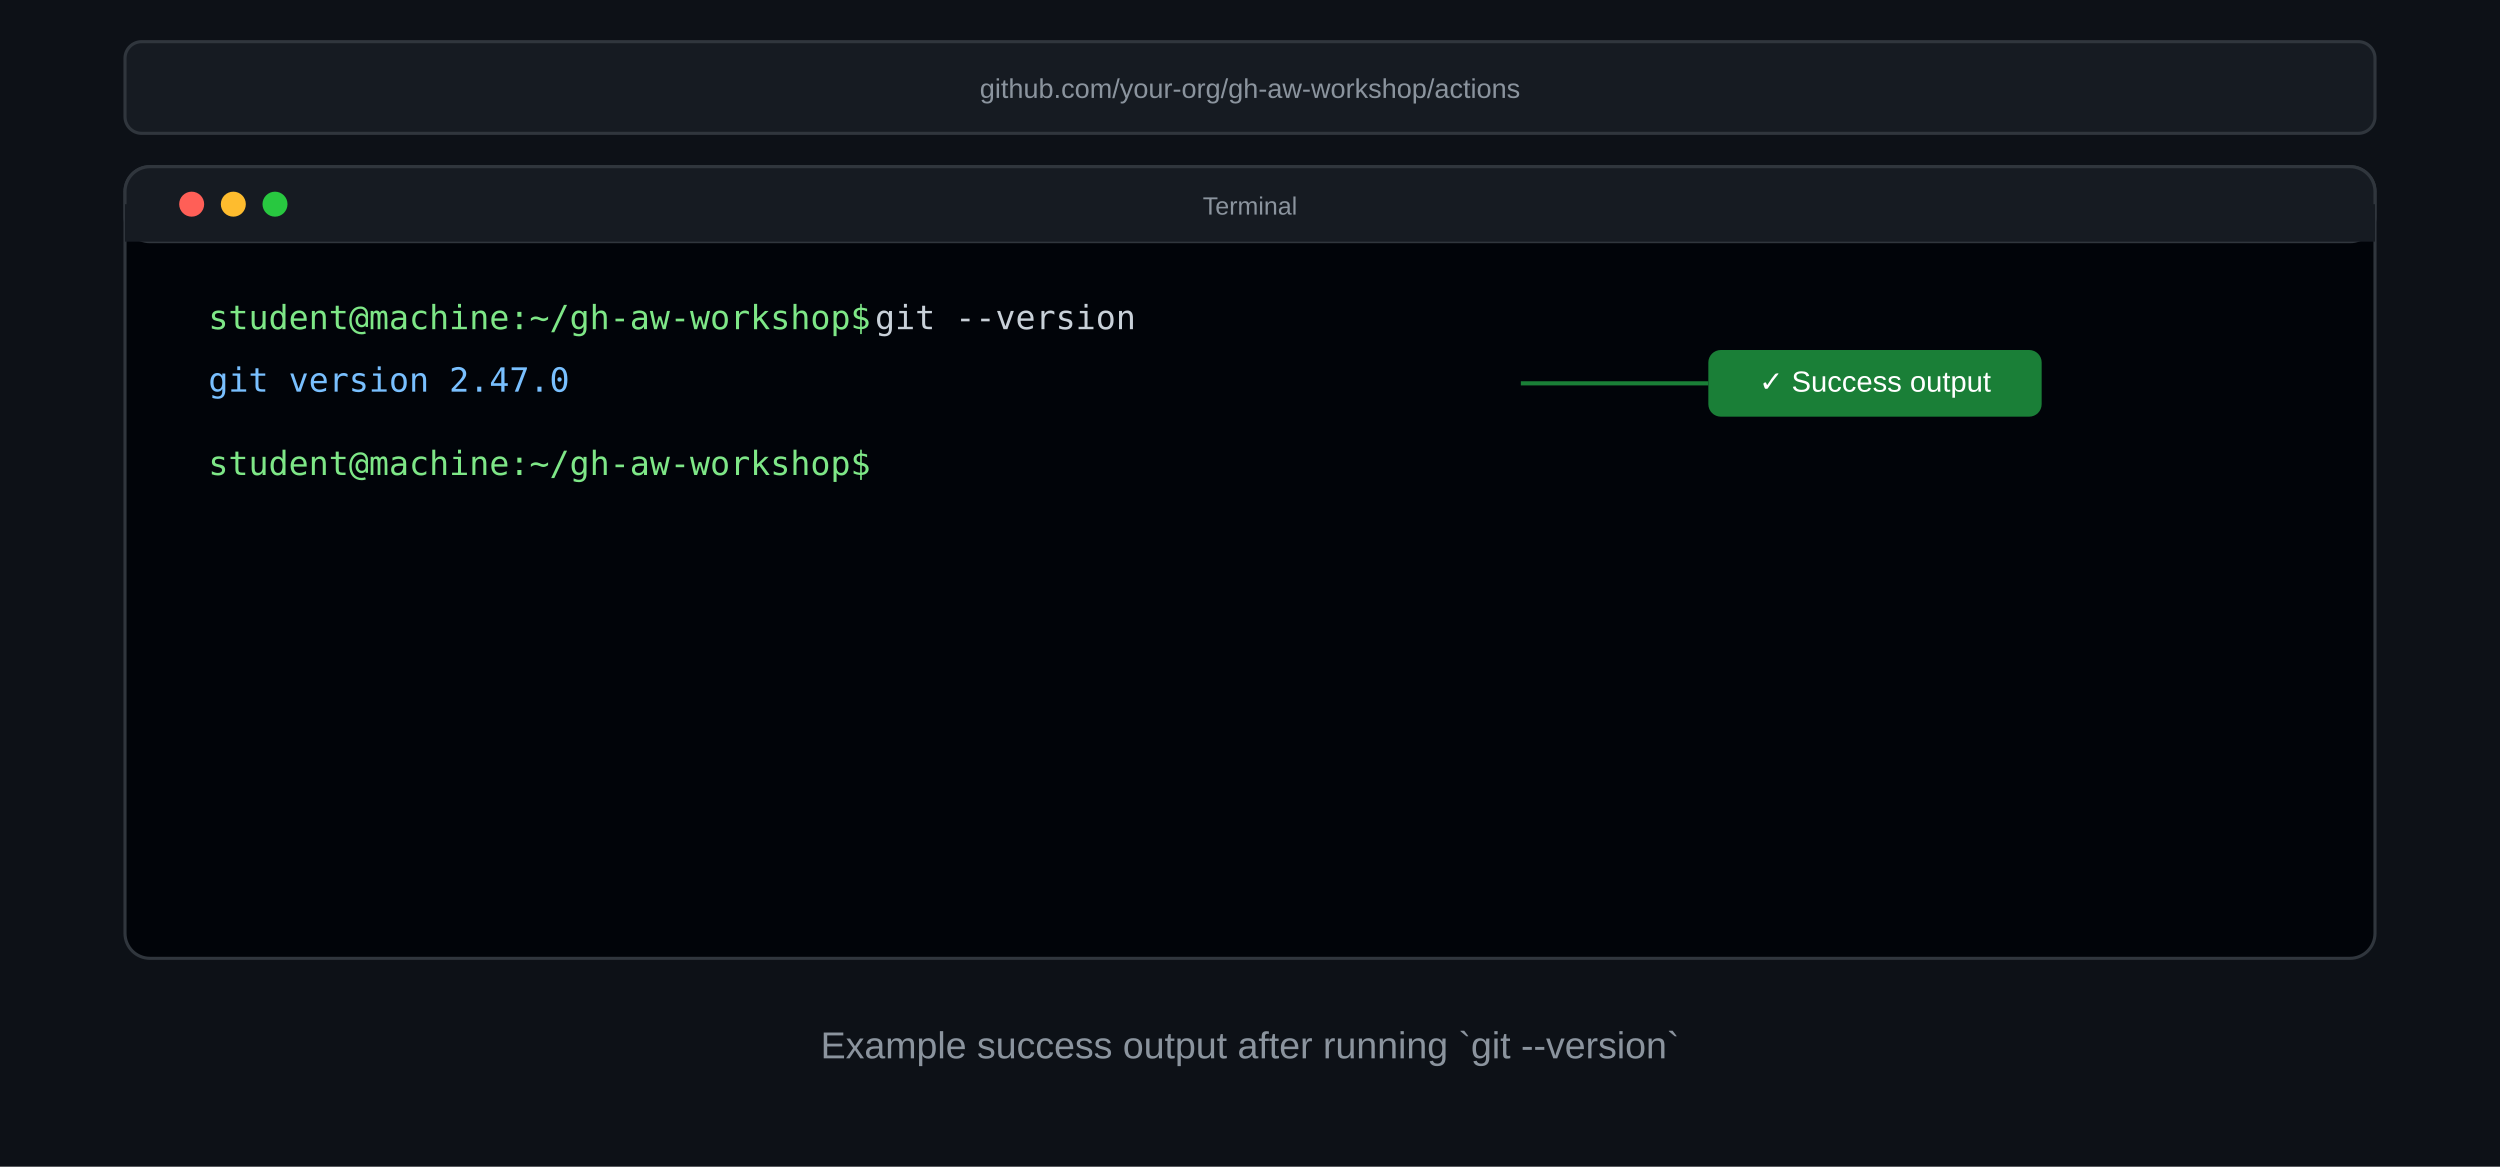
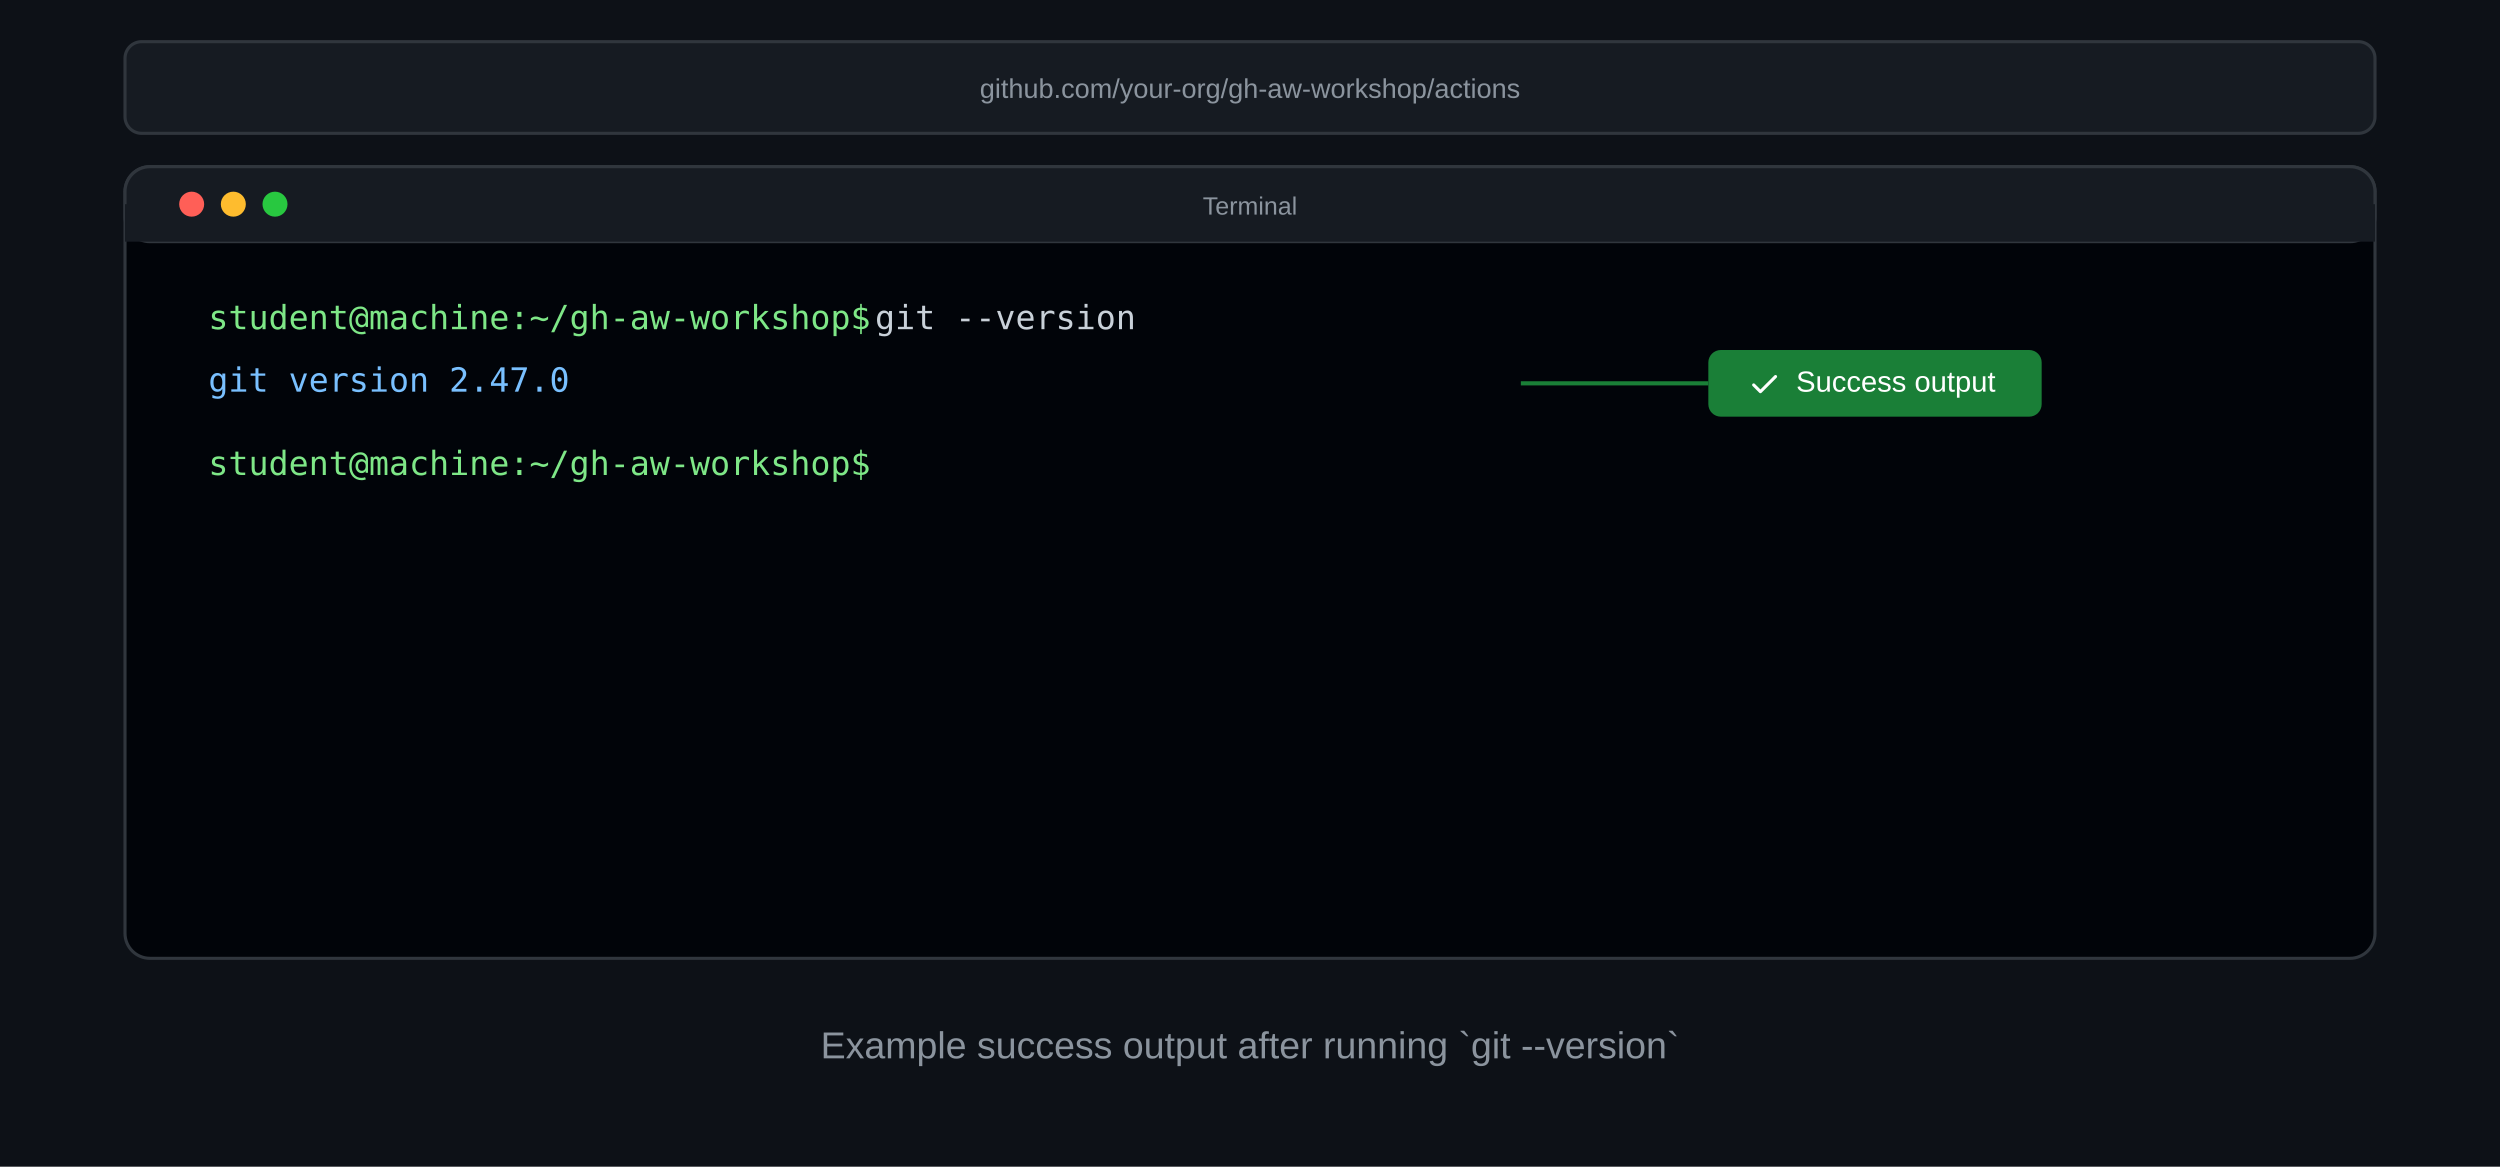
<svg xmlns="http://www.w3.org/2000/svg" width="1200" height="560" viewBox="0 0 1200 560" role="img" aria-label="Example success output after running `git --version`">
  <rect width="1200" height="560" fill="#0d1117" />
  <rect x="60" y="20" width="1080" height="44" rx="8" fill="#161b22" stroke="#30363d" stroke-width="1.5" />
  <text x="600" y="47" text-anchor="middle" font-family="Arial, sans-serif" font-size="13" fill="#8b949e">github.com/your-org/gh-aw-workshop/actions</text>
  <rect x="60" y="80" width="1080" height="380" rx="12" fill="#010409" stroke="#30363d" stroke-width="1.5" />
  <rect x="60" y="80" width="1080" height="36" rx="12" fill="#161b22" stroke="#30363d" stroke-width="1.5" />
  <rect x="60" y="98" width="1080" height="18" fill="#161b22" />
  <circle cx="92" cy="98" r="6" fill="#ff5f57" />
  <circle cx="112" cy="98" r="6" fill="#febc2e" />
  <circle cx="132" cy="98" r="6" fill="#28c840" />
  <text x="600" y="103" text-anchor="middle" font-family="Arial, sans-serif" font-size="12" fill="#8b949e">Terminal</text>
  <text x="100" y="158" font-family="monospace" font-size="16" fill="#7ee787">student@machine:~/gh-aw-workshop$</text>
  <text x="100" y="158" font-family="monospace" font-size="16" fill="#c9d1d9" dx="320"> git --version</text>
  <text x="100" y="188" font-family="monospace" font-size="16" fill="#79c0ff">git version 2.47.0</text>
  <text x="100" y="228" font-family="monospace" font-size="16" fill="#7ee787">student@machine:~/gh-aw-workshop$</text>
  <rect x="820" y="168" width="160" height="32" rx="6" fill="#1a7f37" />
-   <text x="900" y="188" text-anchor="middle" font-family="Arial, sans-serif" font-size="14" fill="#ffffff">✓ Success output</text>
+   <path d="M13.78 4.22a.75.75 0 0 1 0 1.06l-7.25 7.25a.75.75 0 0 1-1.06 0L2.22 9.28a.75.75 0 0 1 1.06-1.06L6 10.94l6.72-6.72a.75.75 0 0 1 1.06 0Z" fill="#ffffff" transform="translate(839 176)" />
+   <text x="910" y="188" text-anchor="middle" font-family="Arial, sans-serif" font-size="14" fill="#ffffff">Success output</text>
  <line x1="820" y1="184" x2="730" y2="184" stroke="#1a7f37" stroke-width="2" />
  <text x="600" y="508" text-anchor="middle" font-family="Arial, sans-serif" font-size="18" fill="#8b949e">Example success output after running `git --version`</text>
</svg>
